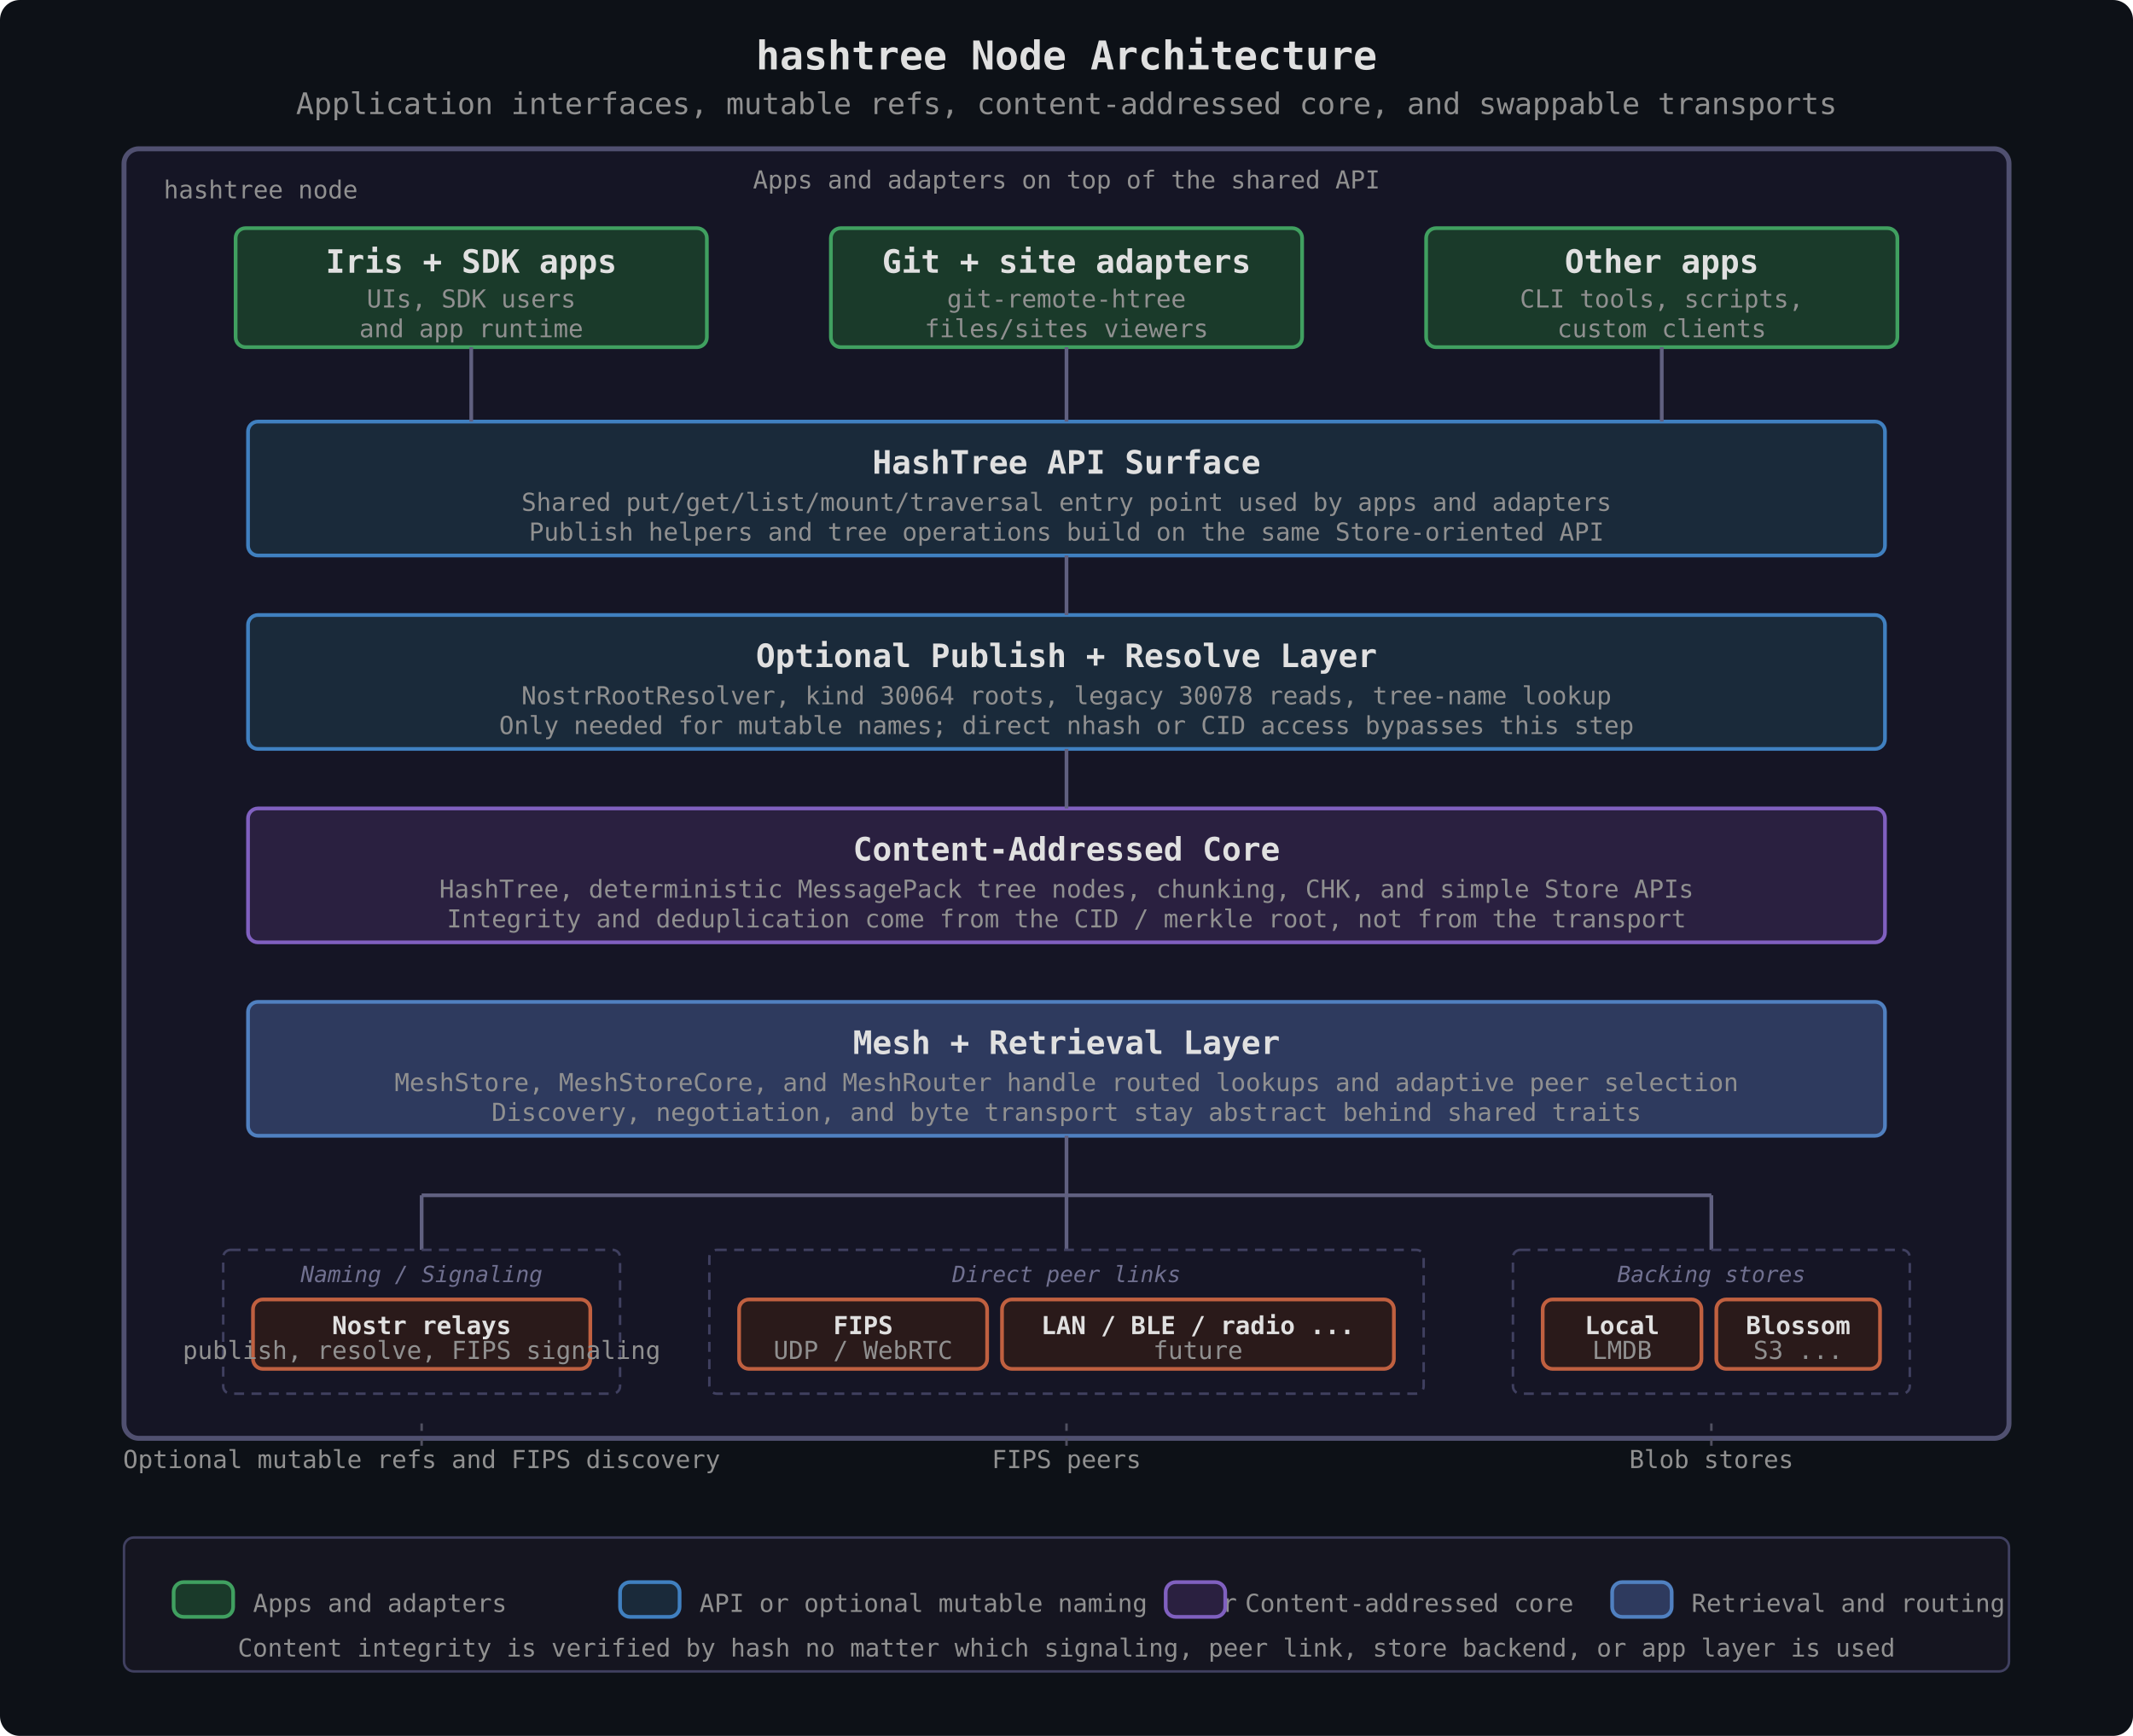
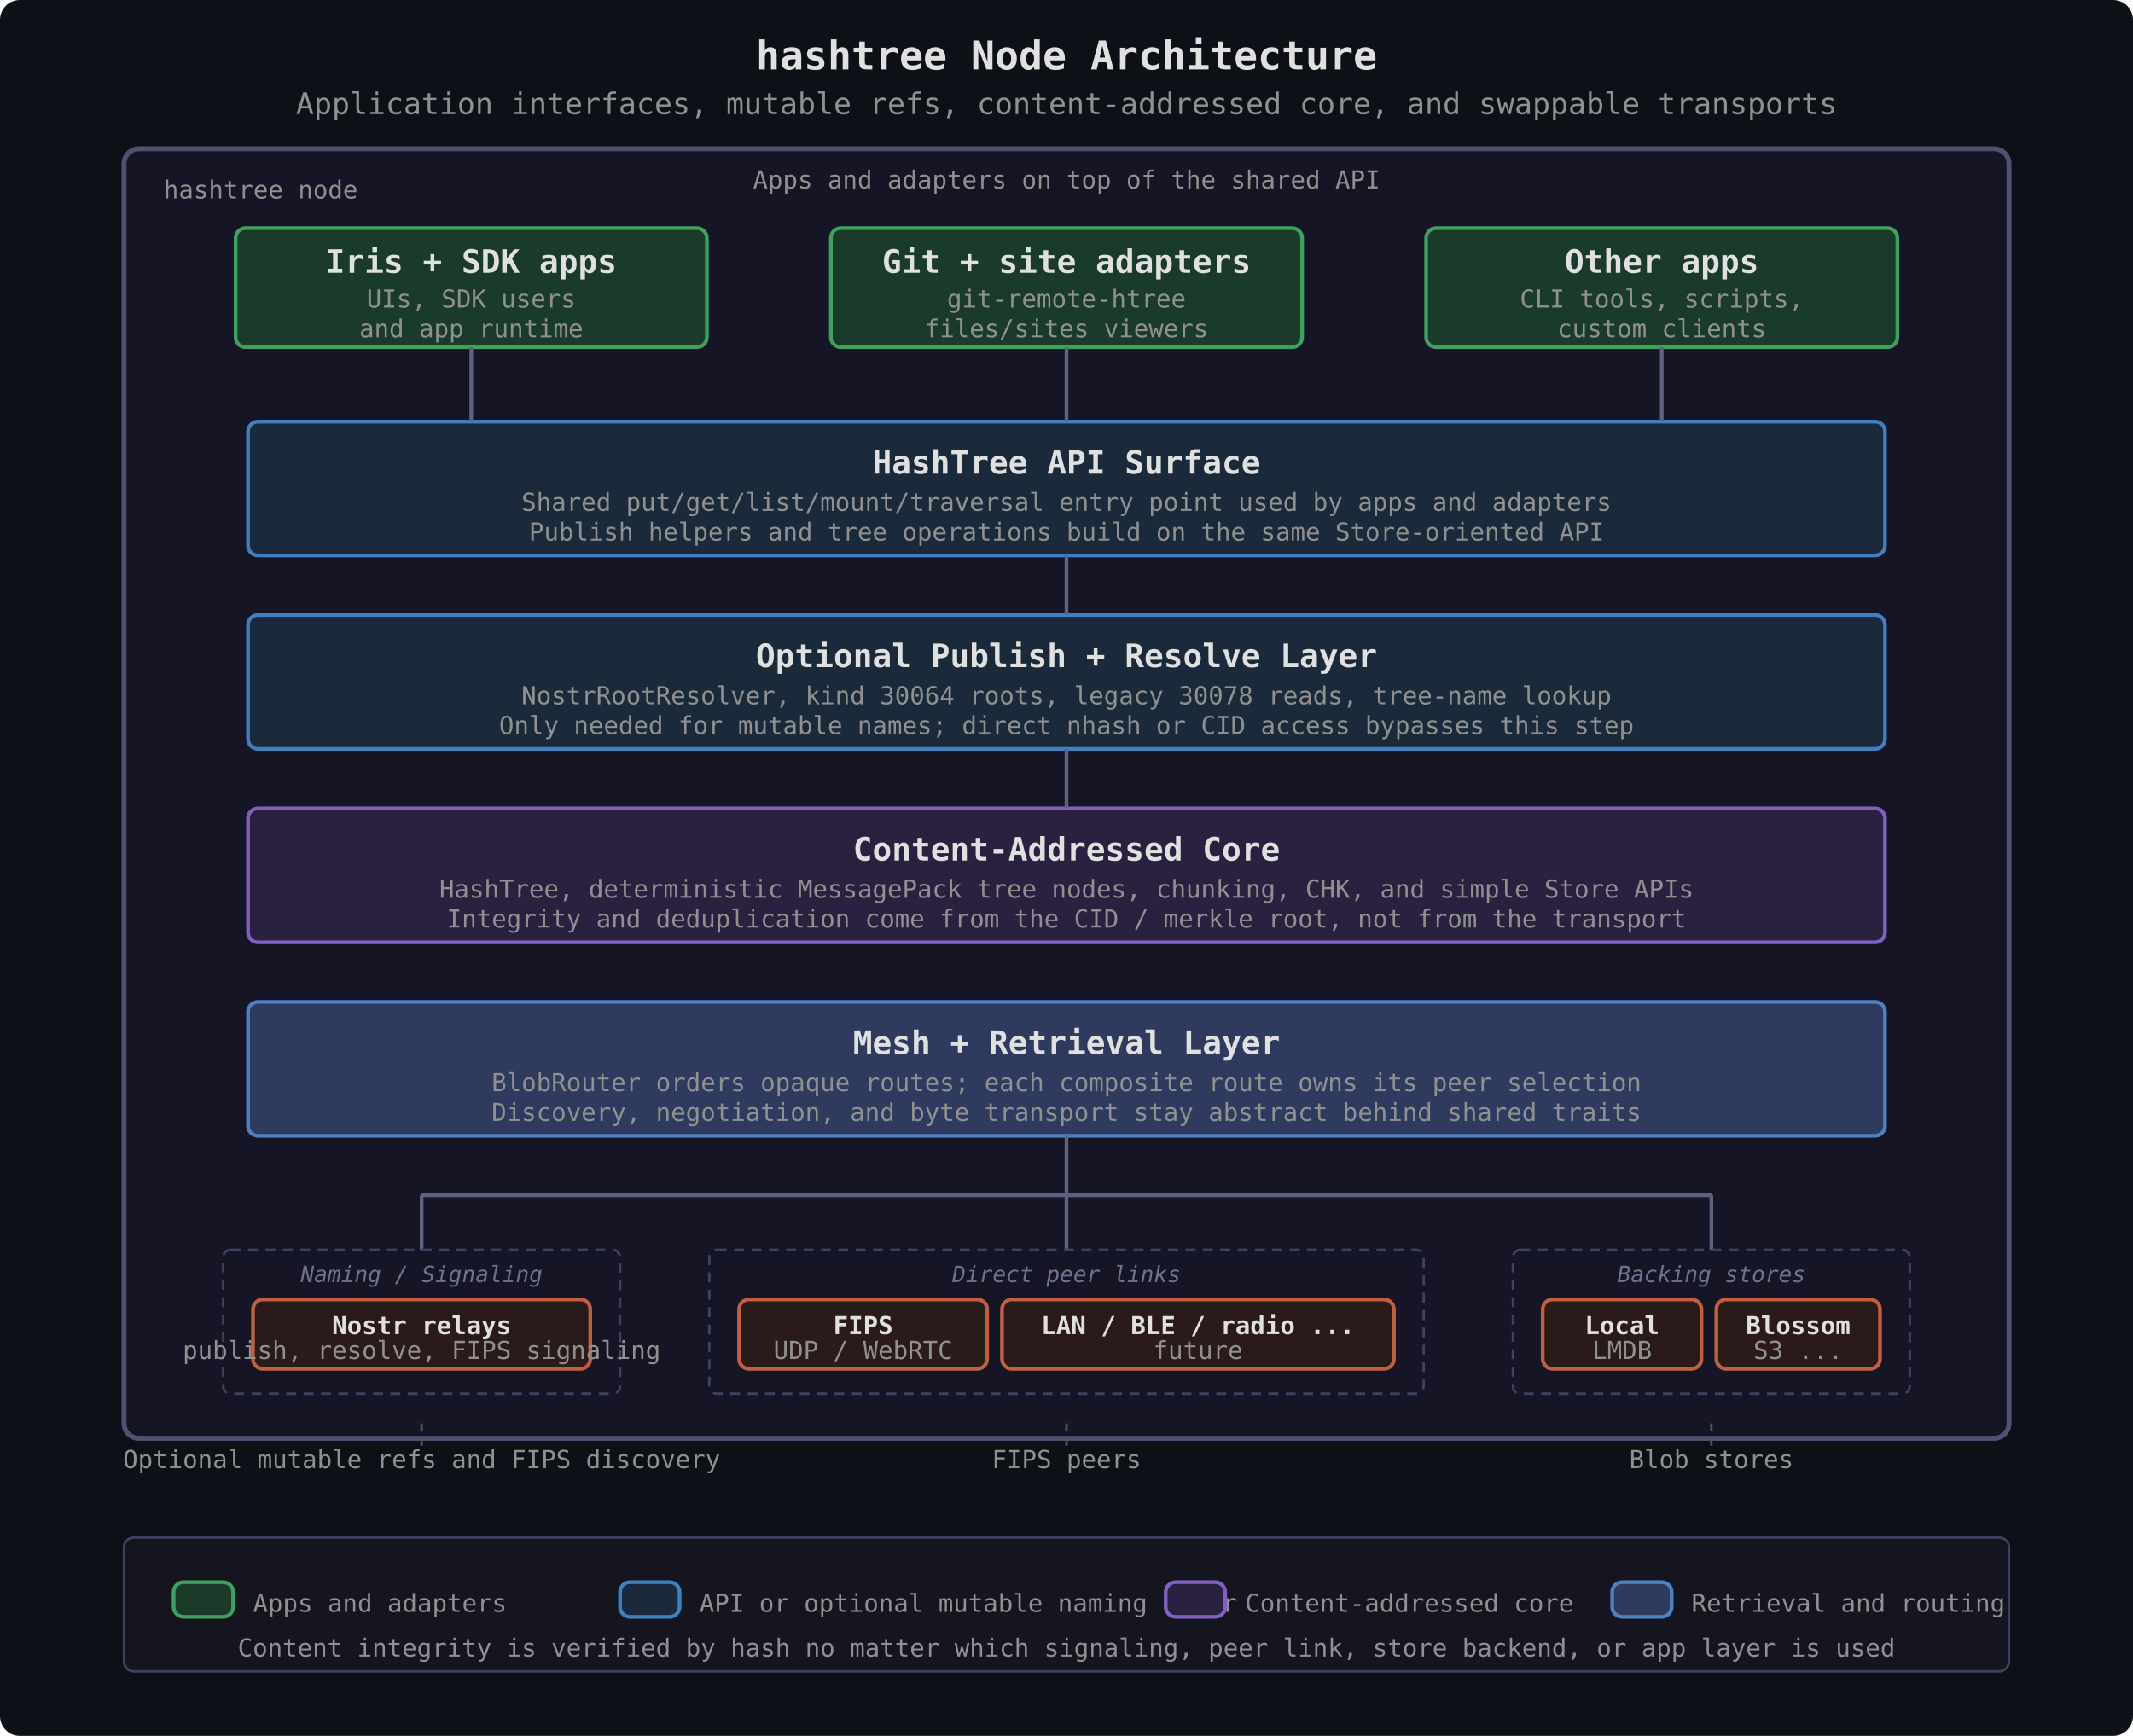
<svg xmlns="http://www.w3.org/2000/svg" viewBox="0 0 860 700" font-family="monospace" font-size="12">
  <style>
    rect.outer   { fill: #151525; stroke: #505070; stroke-width: 2; rx: 6; }
    rect.layer   { rx: 4; }
    rect.api     { fill: #1a3a2a; stroke: #40a060; stroke-width: 1.5; }
    rect.resolve { fill: #1a2a3a; stroke: #4080c0; stroke-width: 1.5; }
    rect.core    { fill: #2a2040; stroke: #8060c0; stroke-width: 1.5; }
    rect.mesh    { fill: #2e3a5e; stroke: #5080c0; stroke-width: 1.5; }
    rect.xport   { fill: #2a1a1a; stroke: #c06040; stroke-width: 1.5; }
    rect.cat     { fill: none; stroke: #404060; stroke-width: 1; stroke-dasharray: 4,3; rx: 3; }
    text         { fill: #e0e0e0; }
    text.label   { font-size: 13px; font-weight: bold; }
    text.sub     { font-size: 10px; fill: #909090; }
    text.cat     { font-size: 9px; fill: #707090; font-style: italic; }
    text.title   { font-size: 16px; font-weight: bold; }
    text.subtitle{ font-size: 12px; fill: #909090; }
    line.conn    { stroke: #606080; stroke-width: 1.5; }
    line.peer    { stroke: #505060; stroke-width: 1; stroke-dasharray: 3,3; }
  </style>
  <rect width="860" height="700" fill="#0d1117" rx="8" />
  <text x="430" y="28" text-anchor="middle" class="title">hashtree Node Architecture</text>
  <text x="430" y="46" text-anchor="middle" class="subtitle">Application interfaces, mutable refs, content-addressed core, and swappable transports</text>
  <rect x="50" y="60" width="760" height="520" class="outer" />
  <text x="66" y="80" class="sub">hashtree node</text>
  <rect x="95" y="92" width="190" height="48" class="layer api" />
  <text x="190" y="110" text-anchor="middle" class="label">Iris + SDK apps</text>
  <text x="190" y="124" text-anchor="middle" class="sub">UIs, SDK users</text>
  <text x="190" y="136" text-anchor="middle" class="sub">and app runtime</text>
  <rect x="335" y="92" width="190" height="48" class="layer api" />
  <text x="430" y="110" text-anchor="middle" class="label">Git + site adapters</text>
  <text x="430" y="124" text-anchor="middle" class="sub">git-remote-htree</text>
  <text x="430" y="136" text-anchor="middle" class="sub">files/sites viewers</text>
  <rect x="575" y="92" width="190" height="48" class="layer api" />
  <text x="670" y="110" text-anchor="middle" class="label">Other apps</text>
  <text x="670" y="124" text-anchor="middle" class="sub">CLI tools, scripts,</text>
  <text x="670" y="136" text-anchor="middle" class="sub">custom clients</text>
  <text x="430" y="76" text-anchor="middle" class="sub">Apps and adapters on top of the shared API</text>
  <rect x="100" y="170" width="660" height="54" class="layer resolve" />
  <text x="430" y="191" text-anchor="middle" class="label">HashTree API Surface</text>
  <text x="430" y="206" text-anchor="middle" class="sub">Shared put/get/list/mount/traversal entry point used by apps and adapters</text>
  <text x="430" y="218" text-anchor="middle" class="sub">Publish helpers and tree operations build on the same Store-oriented API</text>
  <line x1="190" y1="140" x2="190" y2="170" class="conn" />
  <line x1="430" y1="140" x2="430" y2="170" class="conn" />
  <line x1="670" y1="140" x2="670" y2="170" class="conn" />
  <rect x="100" y="248" width="660" height="54" class="layer resolve" />
  <text x="430" y="269" text-anchor="middle" class="label">Optional Publish + Resolve Layer</text>
  <text x="430" y="284" text-anchor="middle" class="sub">NostrRootResolver, kind 30064 roots, legacy 30078 reads, tree-name lookup</text>
  <text x="430" y="296" text-anchor="middle" class="sub">Only needed for mutable names; direct nhash or CID access bypasses this step</text>
  <line x1="430" y1="224" x2="430" y2="248" class="conn" />
  <rect x="100" y="326" width="660" height="54" class="layer core" />
  <text x="430" y="347" text-anchor="middle" class="label">Content-Addressed Core</text>
  <text x="430" y="362" text-anchor="middle" class="sub">HashTree, deterministic MessagePack tree nodes, chunking, CHK, and simple Store APIs</text>
  <text x="430" y="374" text-anchor="middle" class="sub">Integrity and deduplication come from the CID / merkle root, not from the transport</text>
  <line x1="430" y1="302" x2="430" y2="326" class="conn" />
  <rect x="100" y="404" width="660" height="54" class="layer mesh" />
  <text x="430" y="425" text-anchor="middle" class="label">Mesh + Retrieval Layer</text>
-   <text x="430" y="440" text-anchor="middle" class="sub">MeshStore, MeshStoreCore, and MeshRouter handle routed lookups and adaptive peer selection</text>
+   <text x="430" y="440" text-anchor="middle" class="sub">BlobRouter orders opaque routes; each composite route owns its peer selection</text>
  <text x="430" y="452" text-anchor="middle" class="sub">Discovery, negotiation, and byte transport stay abstract behind shared traits</text>
  <line x1="430" y1="458" x2="430" y2="482" class="conn" />
  <line x1="170" y1="482" x2="690" y2="482" class="conn" />
  <line x1="170" y1="482" x2="170" y2="504" class="conn" />
  <line x1="430" y1="482" x2="430" y2="504" class="conn" />
  <line x1="690" y1="482" x2="690" y2="504" class="conn" />
  <rect x="90" y="504" width="160" height="58" class="cat" />
  <text x="170" y="517" text-anchor="middle" class="cat">Naming / Signaling</text>
  <rect x="102" y="524" width="136" height="28" class="layer xport" />
  <text x="170" y="538" text-anchor="middle" font-size="10" font-weight="bold" fill="#e0e0e0">Nostr relays</text>
  <text x="170" y="548" text-anchor="middle" class="sub">publish, resolve, FIPS signaling</text>
  <rect x="286" y="504" width="288" height="58" class="cat" />
  <text x="430" y="517" text-anchor="middle" class="cat">Direct peer links</text>
  <rect x="298" y="524" width="100" height="28" class="layer xport" />
  <text x="348" y="538" text-anchor="middle" font-size="10" font-weight="bold" fill="#e0e0e0">FIPS</text>
  <text x="348" y="548" text-anchor="middle" class="sub">UDP / WebRTC</text>
  <rect x="404" y="524" width="158" height="28" class="layer xport" />
  <text x="483" y="538" text-anchor="middle" font-size="10" font-weight="bold" fill="#e0e0e0">LAN / BLE / radio ...</text>
  <text x="483" y="548" text-anchor="middle" class="sub">future</text>
  <rect x="610" y="504" width="160" height="58" class="cat" />
  <text x="690" y="517" text-anchor="middle" class="cat">Backing stores</text>
  <rect x="622" y="524" width="64" height="28" class="layer xport" />
  <text x="654" y="538" text-anchor="middle" font-size="10" font-weight="bold" fill="#e0e0e0">Local</text>
  <text x="654" y="548" text-anchor="middle" class="sub">LMDB</text>
  <rect x="692" y="524" width="66" height="28" class="layer xport" />
  <text x="725" y="538" text-anchor="middle" font-size="10" font-weight="bold" fill="#e0e0e0">Blossom</text>
  <text x="725" y="548" text-anchor="middle" class="sub">S3 ...</text>
  <text x="170" y="592" text-anchor="middle" class="sub">Optional mutable refs and FIPS discovery</text>
  <line x1="170" y1="574" x2="170" y2="584" class="peer" />
  <text x="430" y="592" text-anchor="middle" class="sub">FIPS peers</text>
  <line x1="430" y1="574" x2="430" y2="584" class="peer" />
  <text x="690" y="592" text-anchor="middle" class="sub">Blob stores</text>
  <line x1="690" y1="574" x2="690" y2="584" class="peer" />
  <rect x="50" y="620" width="760" height="54" fill="#151520" stroke="#404060" stroke-width="1" rx="4" />
  <rect x="70" y="638" width="24" height="14" class="layer api" />
  <text x="102" y="650" class="sub">Apps and adapters</text>
  <rect x="250" y="638" width="24" height="14" class="layer resolve" />
  <text x="282" y="650" class="sub">API or optional mutable naming layer</text>
  <rect x="470" y="638" width="24" height="14" class="layer core" />
  <text x="502" y="650" class="sub">Content-addressed core</text>
  <rect x="650" y="638" width="24" height="14" class="layer mesh" />
  <text x="682" y="650" class="sub">Retrieval and routing</text>
  <text x="430" y="668" text-anchor="middle" class="sub">Content integrity is verified by hash no matter which signaling, peer link, store backend, or app layer is used</text>
</svg>
